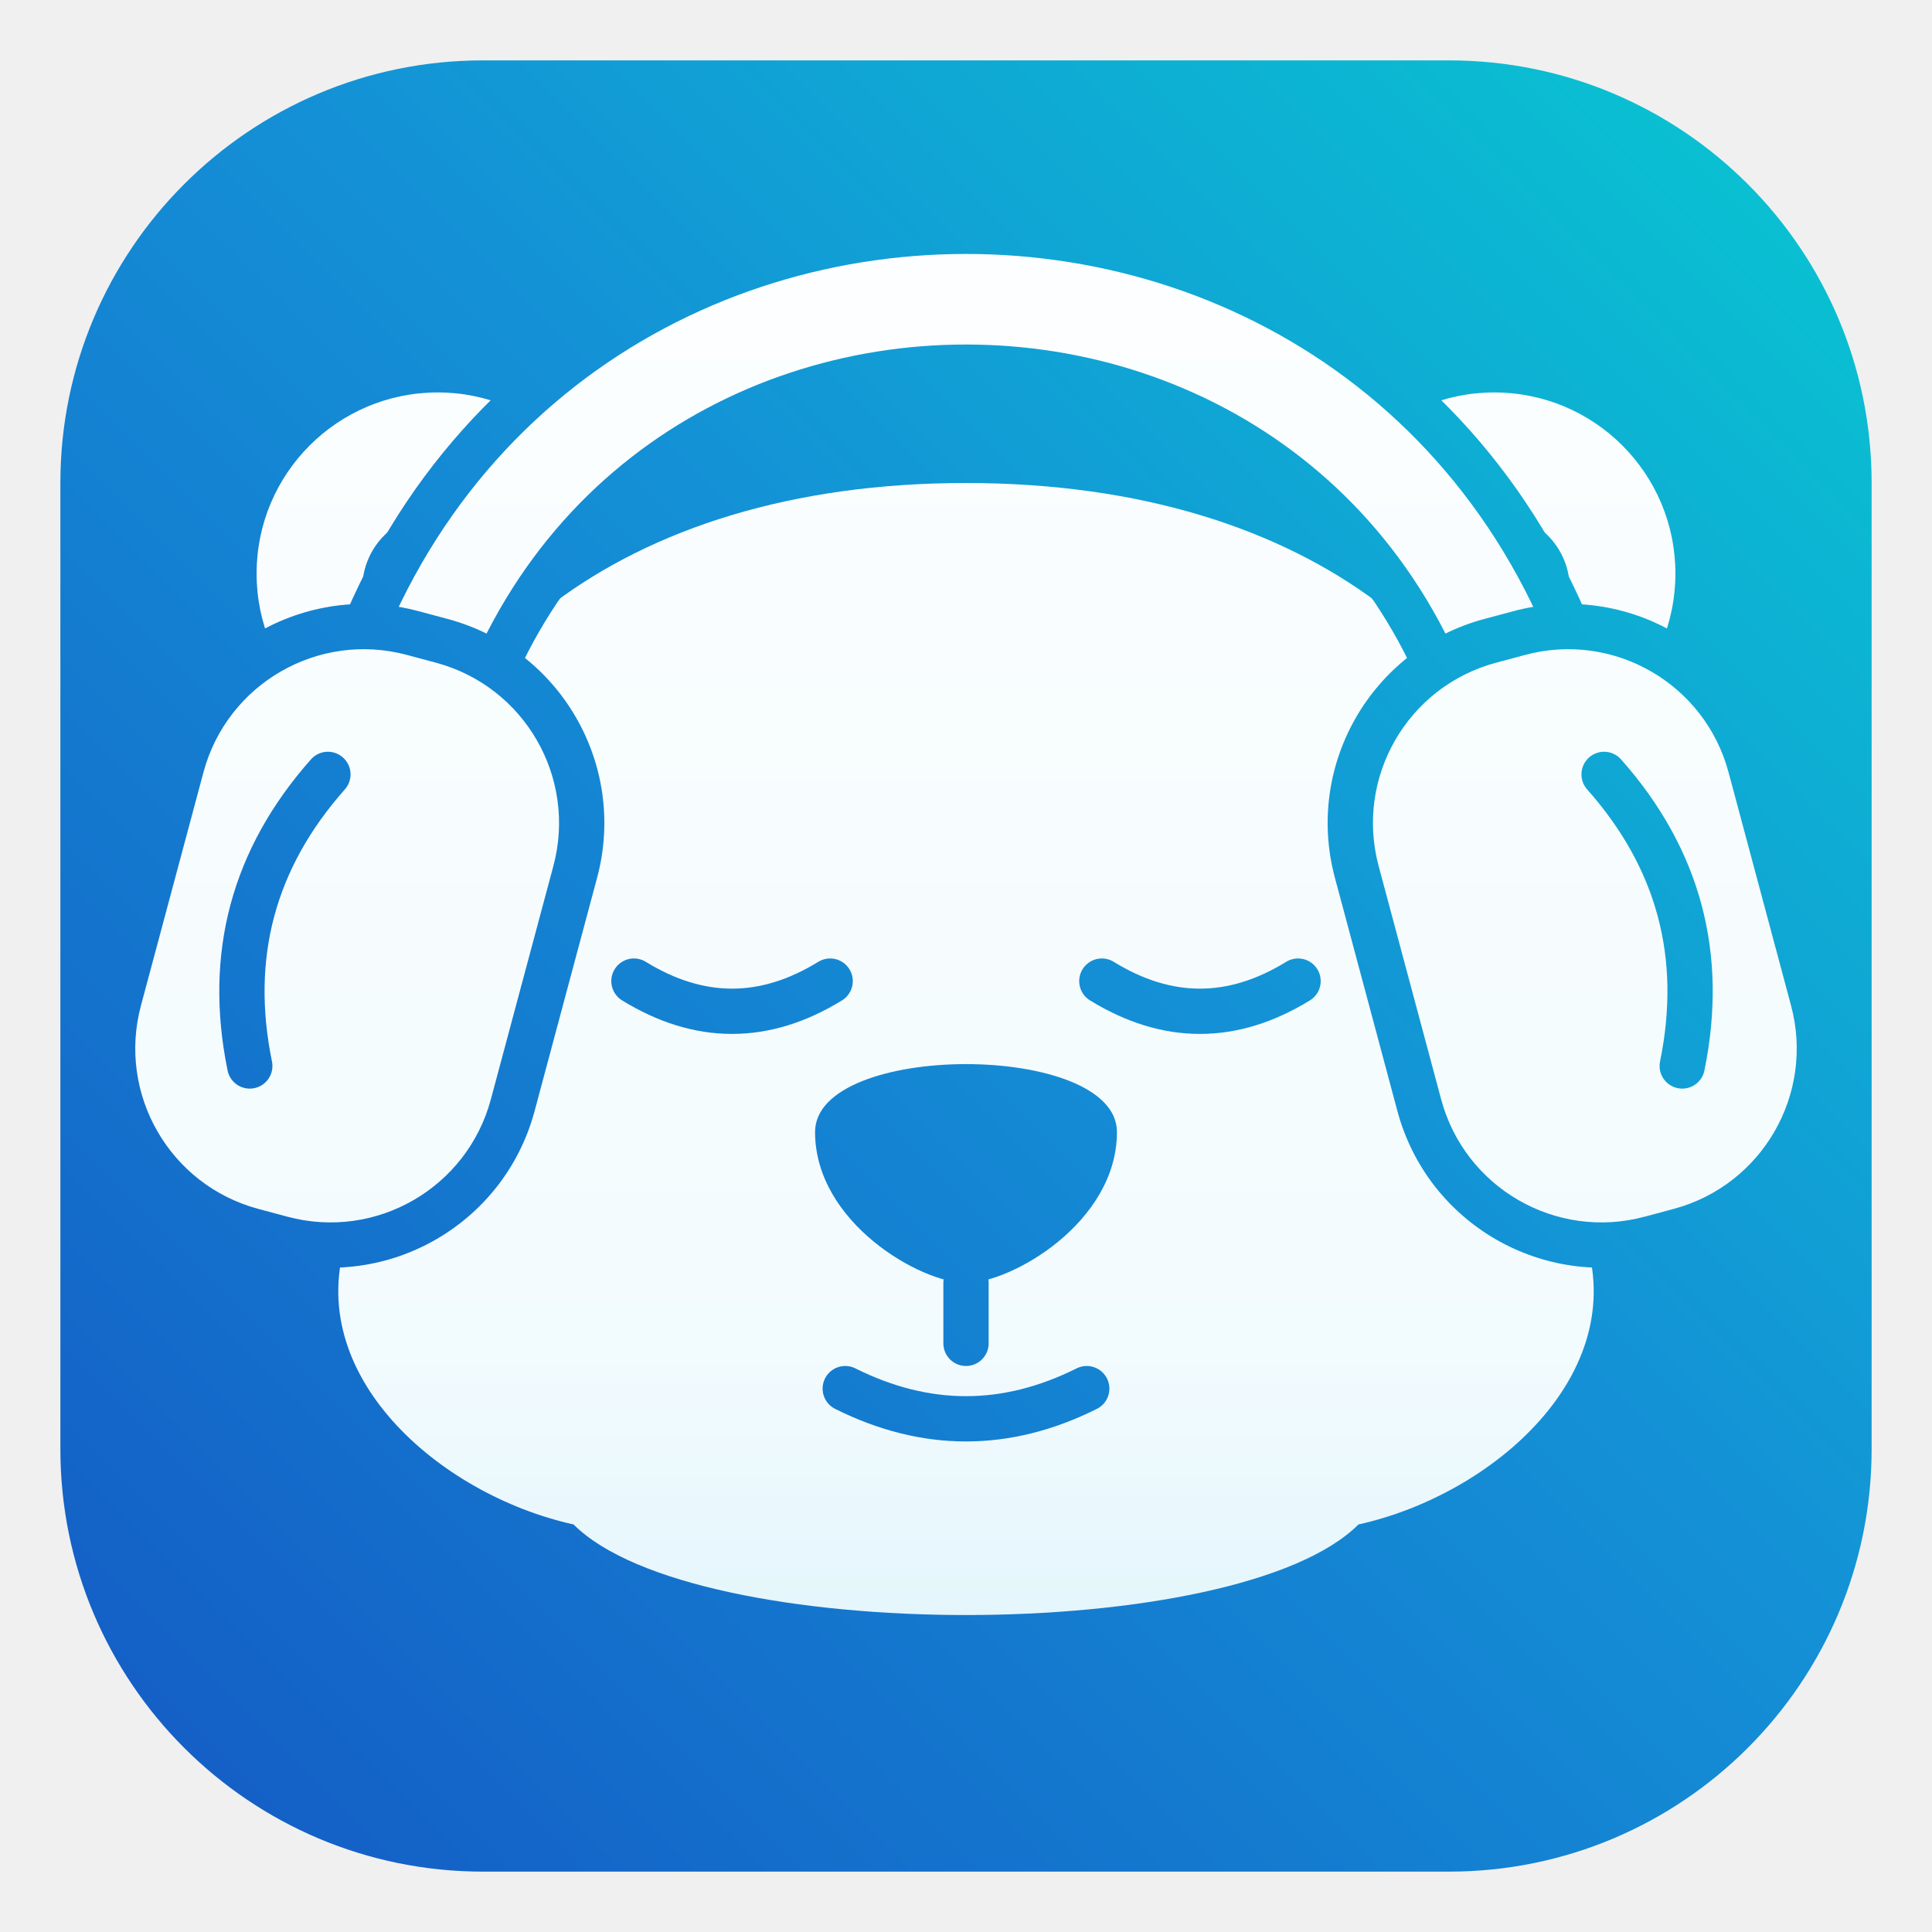
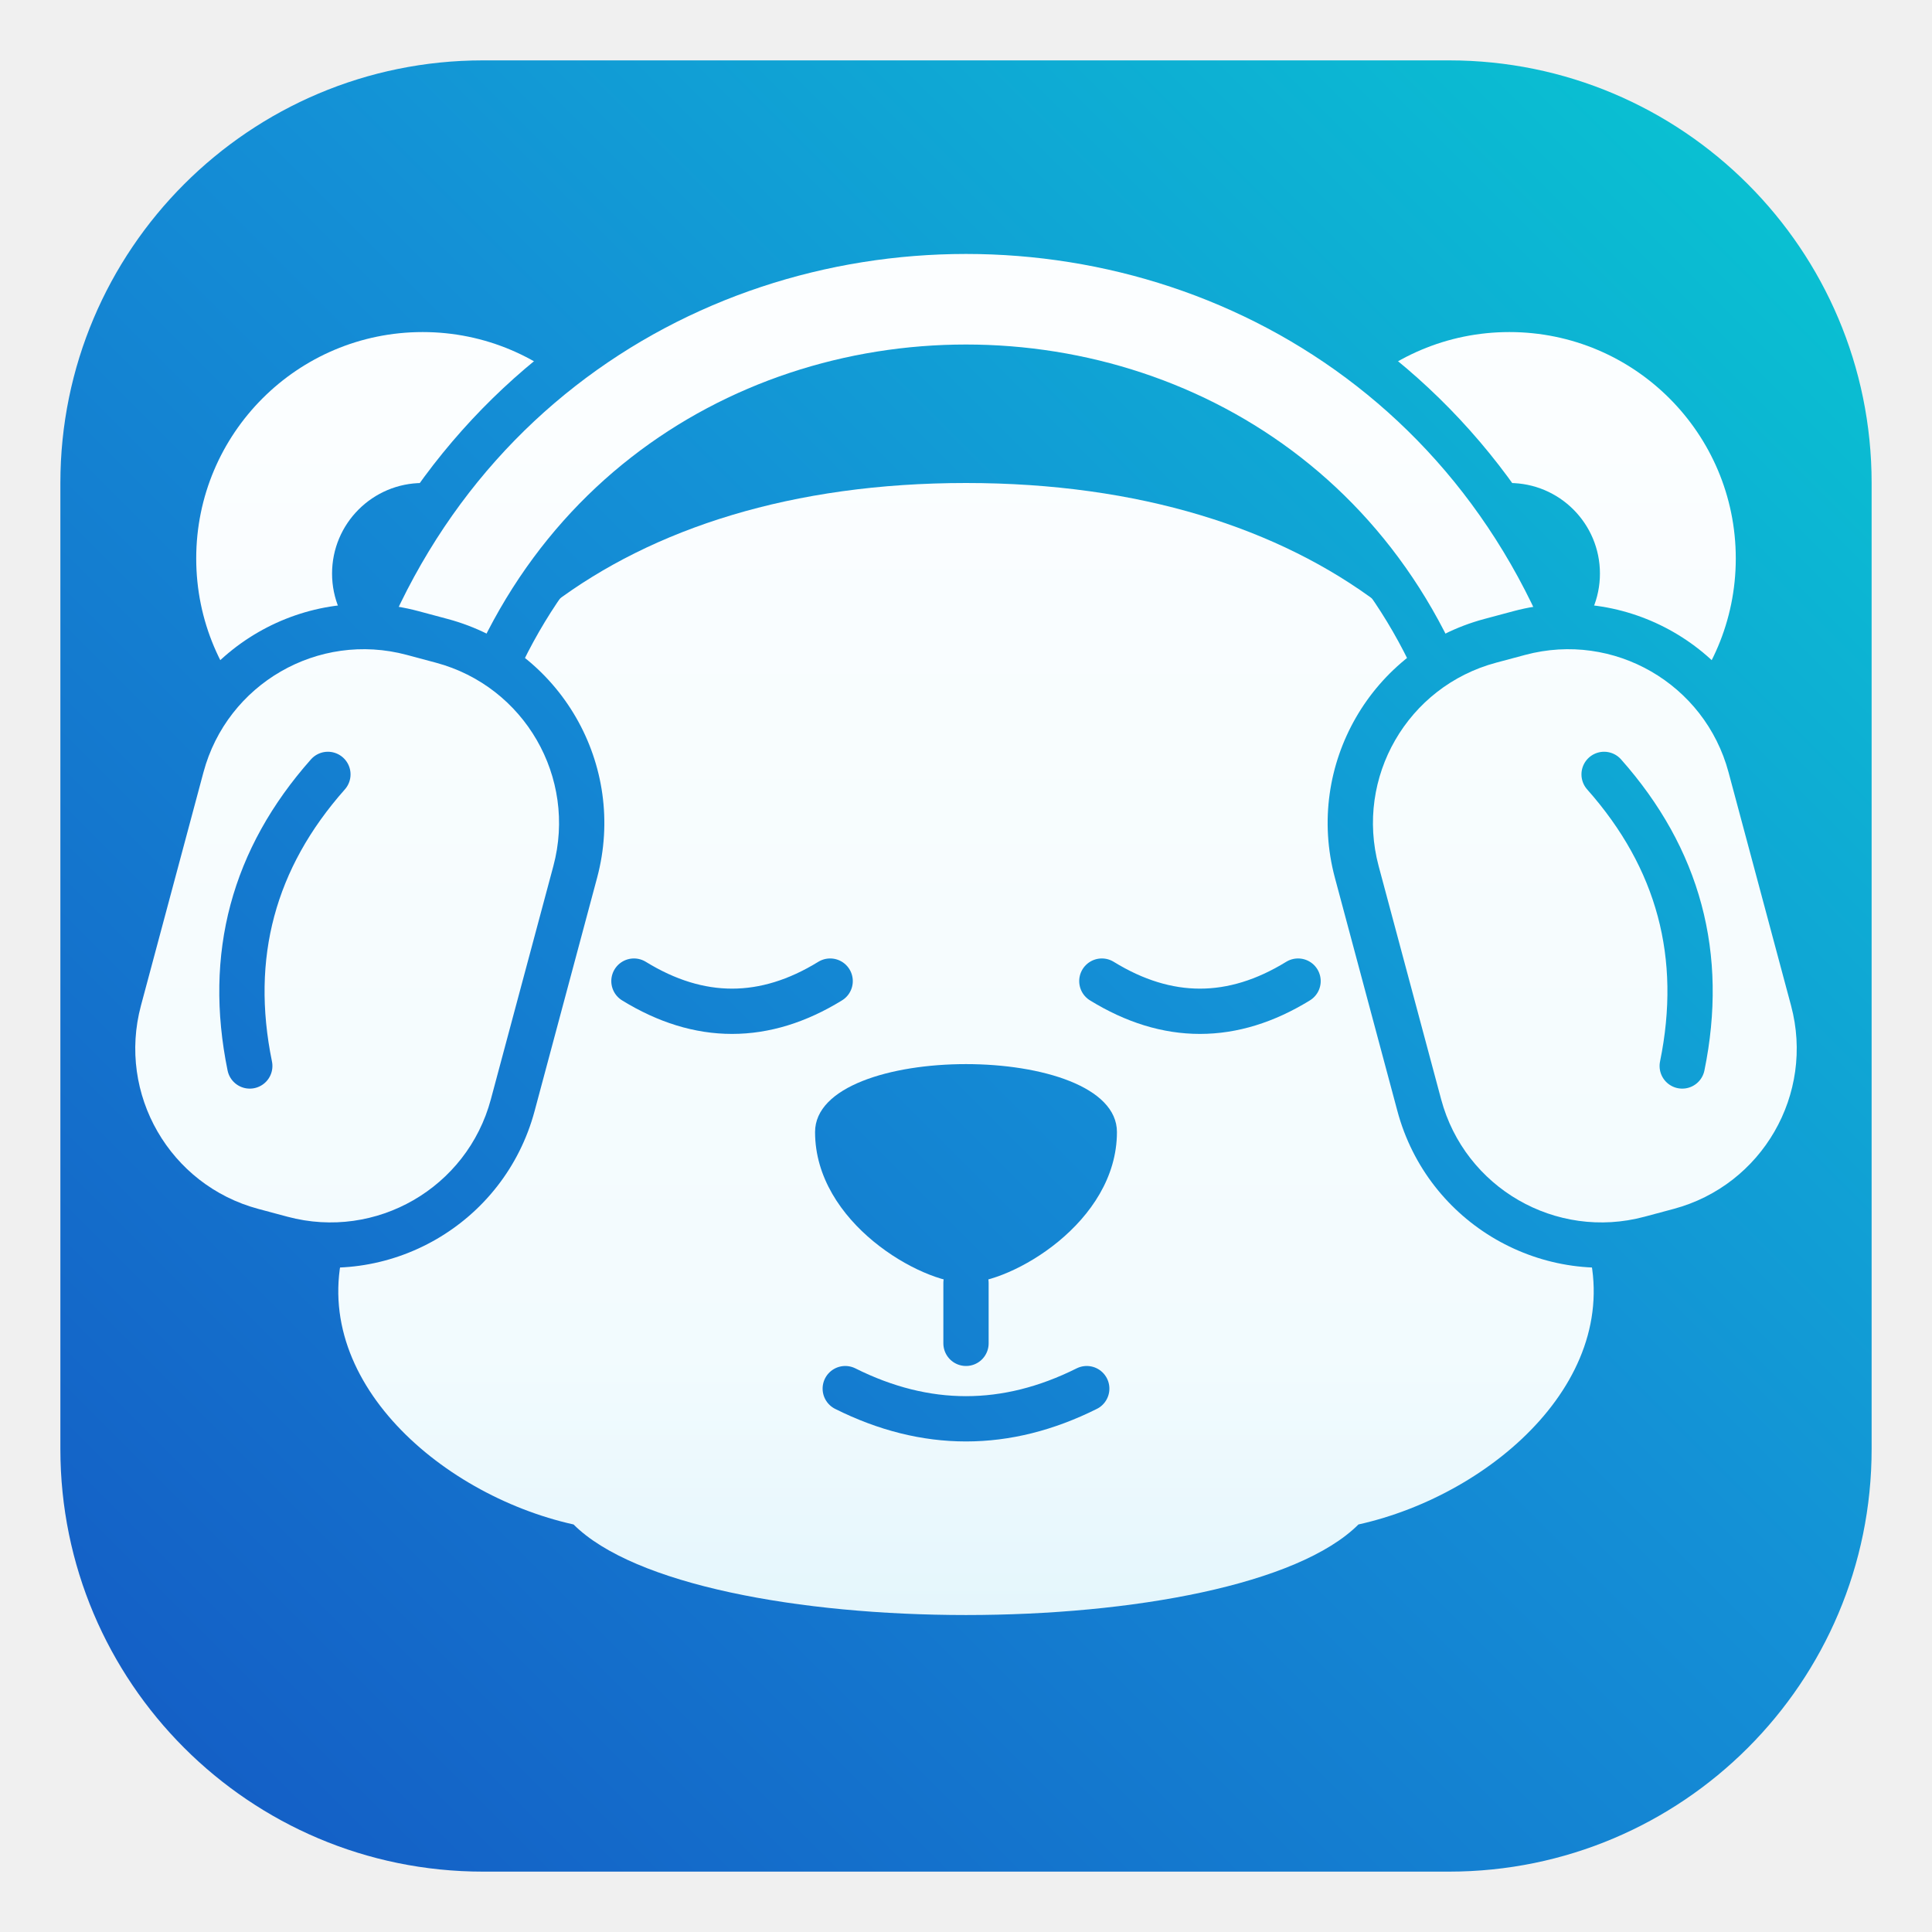
<svg xmlns="http://www.w3.org/2000/svg" viewBox="0 0 128 128">
  <defs>
    <linearGradient id="bg" x1="0" y1="1" x2="1" y2="0">
      <stop offset="0" stop-color="#1459c4" />
      <stop offset=".55" stop-color="#1490d6" />
      <stop offset="1" stop-color="#08c8d1" />
    </linearGradient>
    <linearGradient id="fur" x1="0" y1="0" x2="0" y2="1">
      <stop offset="0" stop-color="#ffffff" />
      <stop offset=".7" stop-color="#f2fbfe" />
      <stop offset="1" stop-color="#d3f0fa" />
    </linearGradient>
    <linearGradient id="hp" x1="0" y1="0" x2="0" y2="1">
      <stop offset="0" stop-color="#d4f3fc" />
      <stop offset="1" stop-color="#9edcf2" />
    </linearGradient>
    <mask id="m" maskUnits="userSpaceOnUse" x="0" y="0" width="128" height="128">
      <g transform="translate(0 7)">
-         <circle cx="29" cy="31" r="12" fill="white" />
-         <circle cx="29" cy="32" r="5" fill="black" />
-         <circle cx="99" cy="31" r="12" fill="white" />
-         <circle cx="99" cy="32" r="5" fill="black" />
+         <circle cx="28" cy="30" r="15" fill="white" />
+         <circle cx="28" cy="31" r="6" fill="black" />
+         <circle cx="100" cy="30" r="15" fill="white" />
+         <circle cx="100" cy="31" r="6" fill="black" />
        <path d="M64 25 C 87 25, 101 37, 103 53 C 109 59, 111 69, 105 75 C 108 84, 99 92, 90 94 C 82 102, 46 102, 38 94 C 29 92, 20 84, 23 75 C 17 69, 19 59, 25 53 C 27 37, 41 25, 64 25 Z" fill="white" stroke="black" stroke-width="6" />
        <path d="M64 25 C 87 25, 101 37, 103 53 C 109 59, 111 69, 105 75 C 108 84, 99 92, 90 94 C 82 102, 46 102, 38 94 C 29 92, 20 84, 23 75 C 17 69, 19 59, 25 53 C 27 37, 41 25, 64 25 Z" fill="white" />
        <path d="M54 68 C 54 62, 74 62, 74 68 C 74 74, 67 78, 64 78 C 61 78, 54 74, 54 68 Z" fill="black" />
        <path d="M64 78 v4 M56 85 q8 4 16 0 M42 58 q6.5 4 13 0 M73 58 q6.5 4 13 0" fill="none" stroke="black" stroke-width="3" stroke-linecap="round" />
        <path d="M25.6 45.3 C 34 2, 94 2, 102.4 45.3" fill="none" stroke="black" stroke-width="12" stroke-linecap="round" />
        <path d="M25.6 45.3 C 34 2, 94 2, 102.4 45.3" fill="none" stroke="white" stroke-width="6" stroke-linecap="round" />
        <g transform="rotate(15 23 55)">
          <rect x="8" y="33" width="30" height="44" rx="14" fill="black" />
          <rect x="11" y="36" width="24" height="38" rx="11" fill="white" />
          <path d="M19 45 q-5 10 0 20" fill="none" stroke="black" stroke-width="3" stroke-linecap="round" />
        </g>
        <g transform="rotate(-15 105 55)">
          <rect x="90" y="33" width="30" height="44" rx="14" fill="black" />
          <rect x="93" y="36" width="24" height="38" rx="11" fill="white" />
          <path d="M109 45 q5 10 0 20" fill="none" stroke="black" stroke-width="3" stroke-linecap="round" />
        </g>
      </g>
    </mask>
    <mask id="clip">
      <rect x="4" y="4" width="120" height="120" rx="28" fill="white" />
    </mask>
  </defs>
  <rect x="4" y="4" width="120" height="120" rx="28" fill="url(#bg)" />
  <g mask="url(#clip)">
    <rect width="128" height="128" fill="url(#fur)" mask="url(#m)" />
  </g>
</svg>
